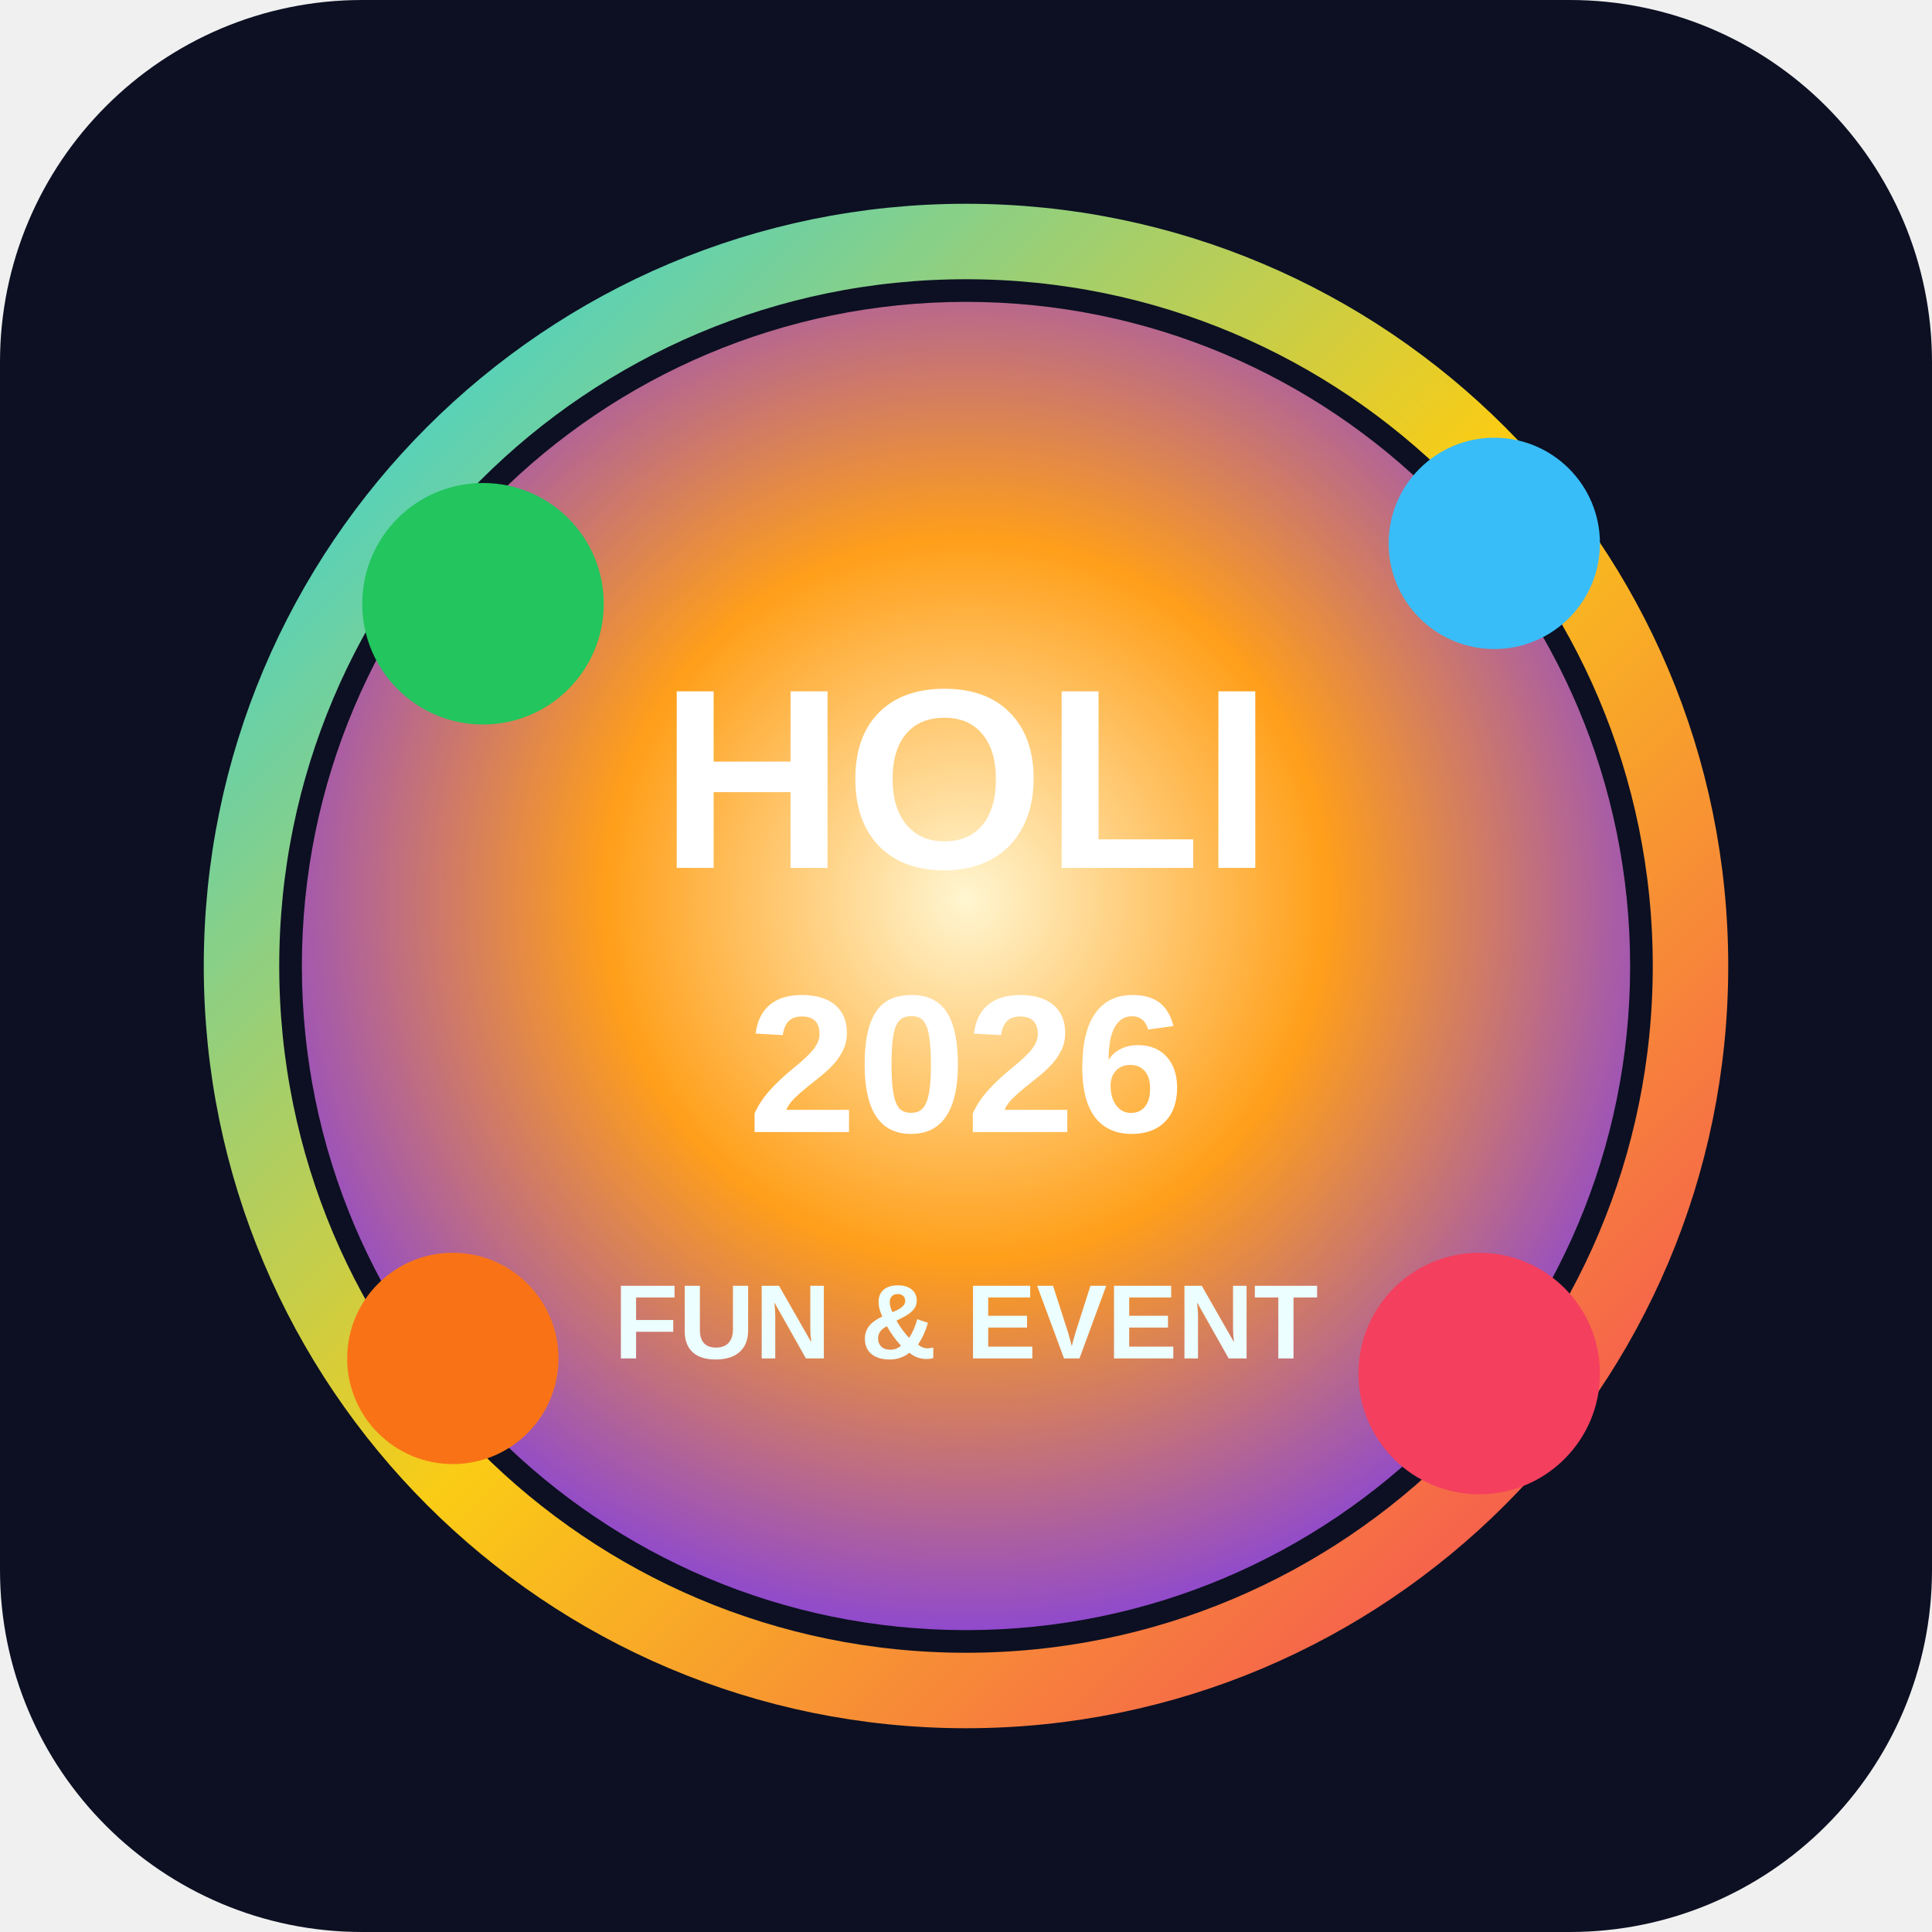
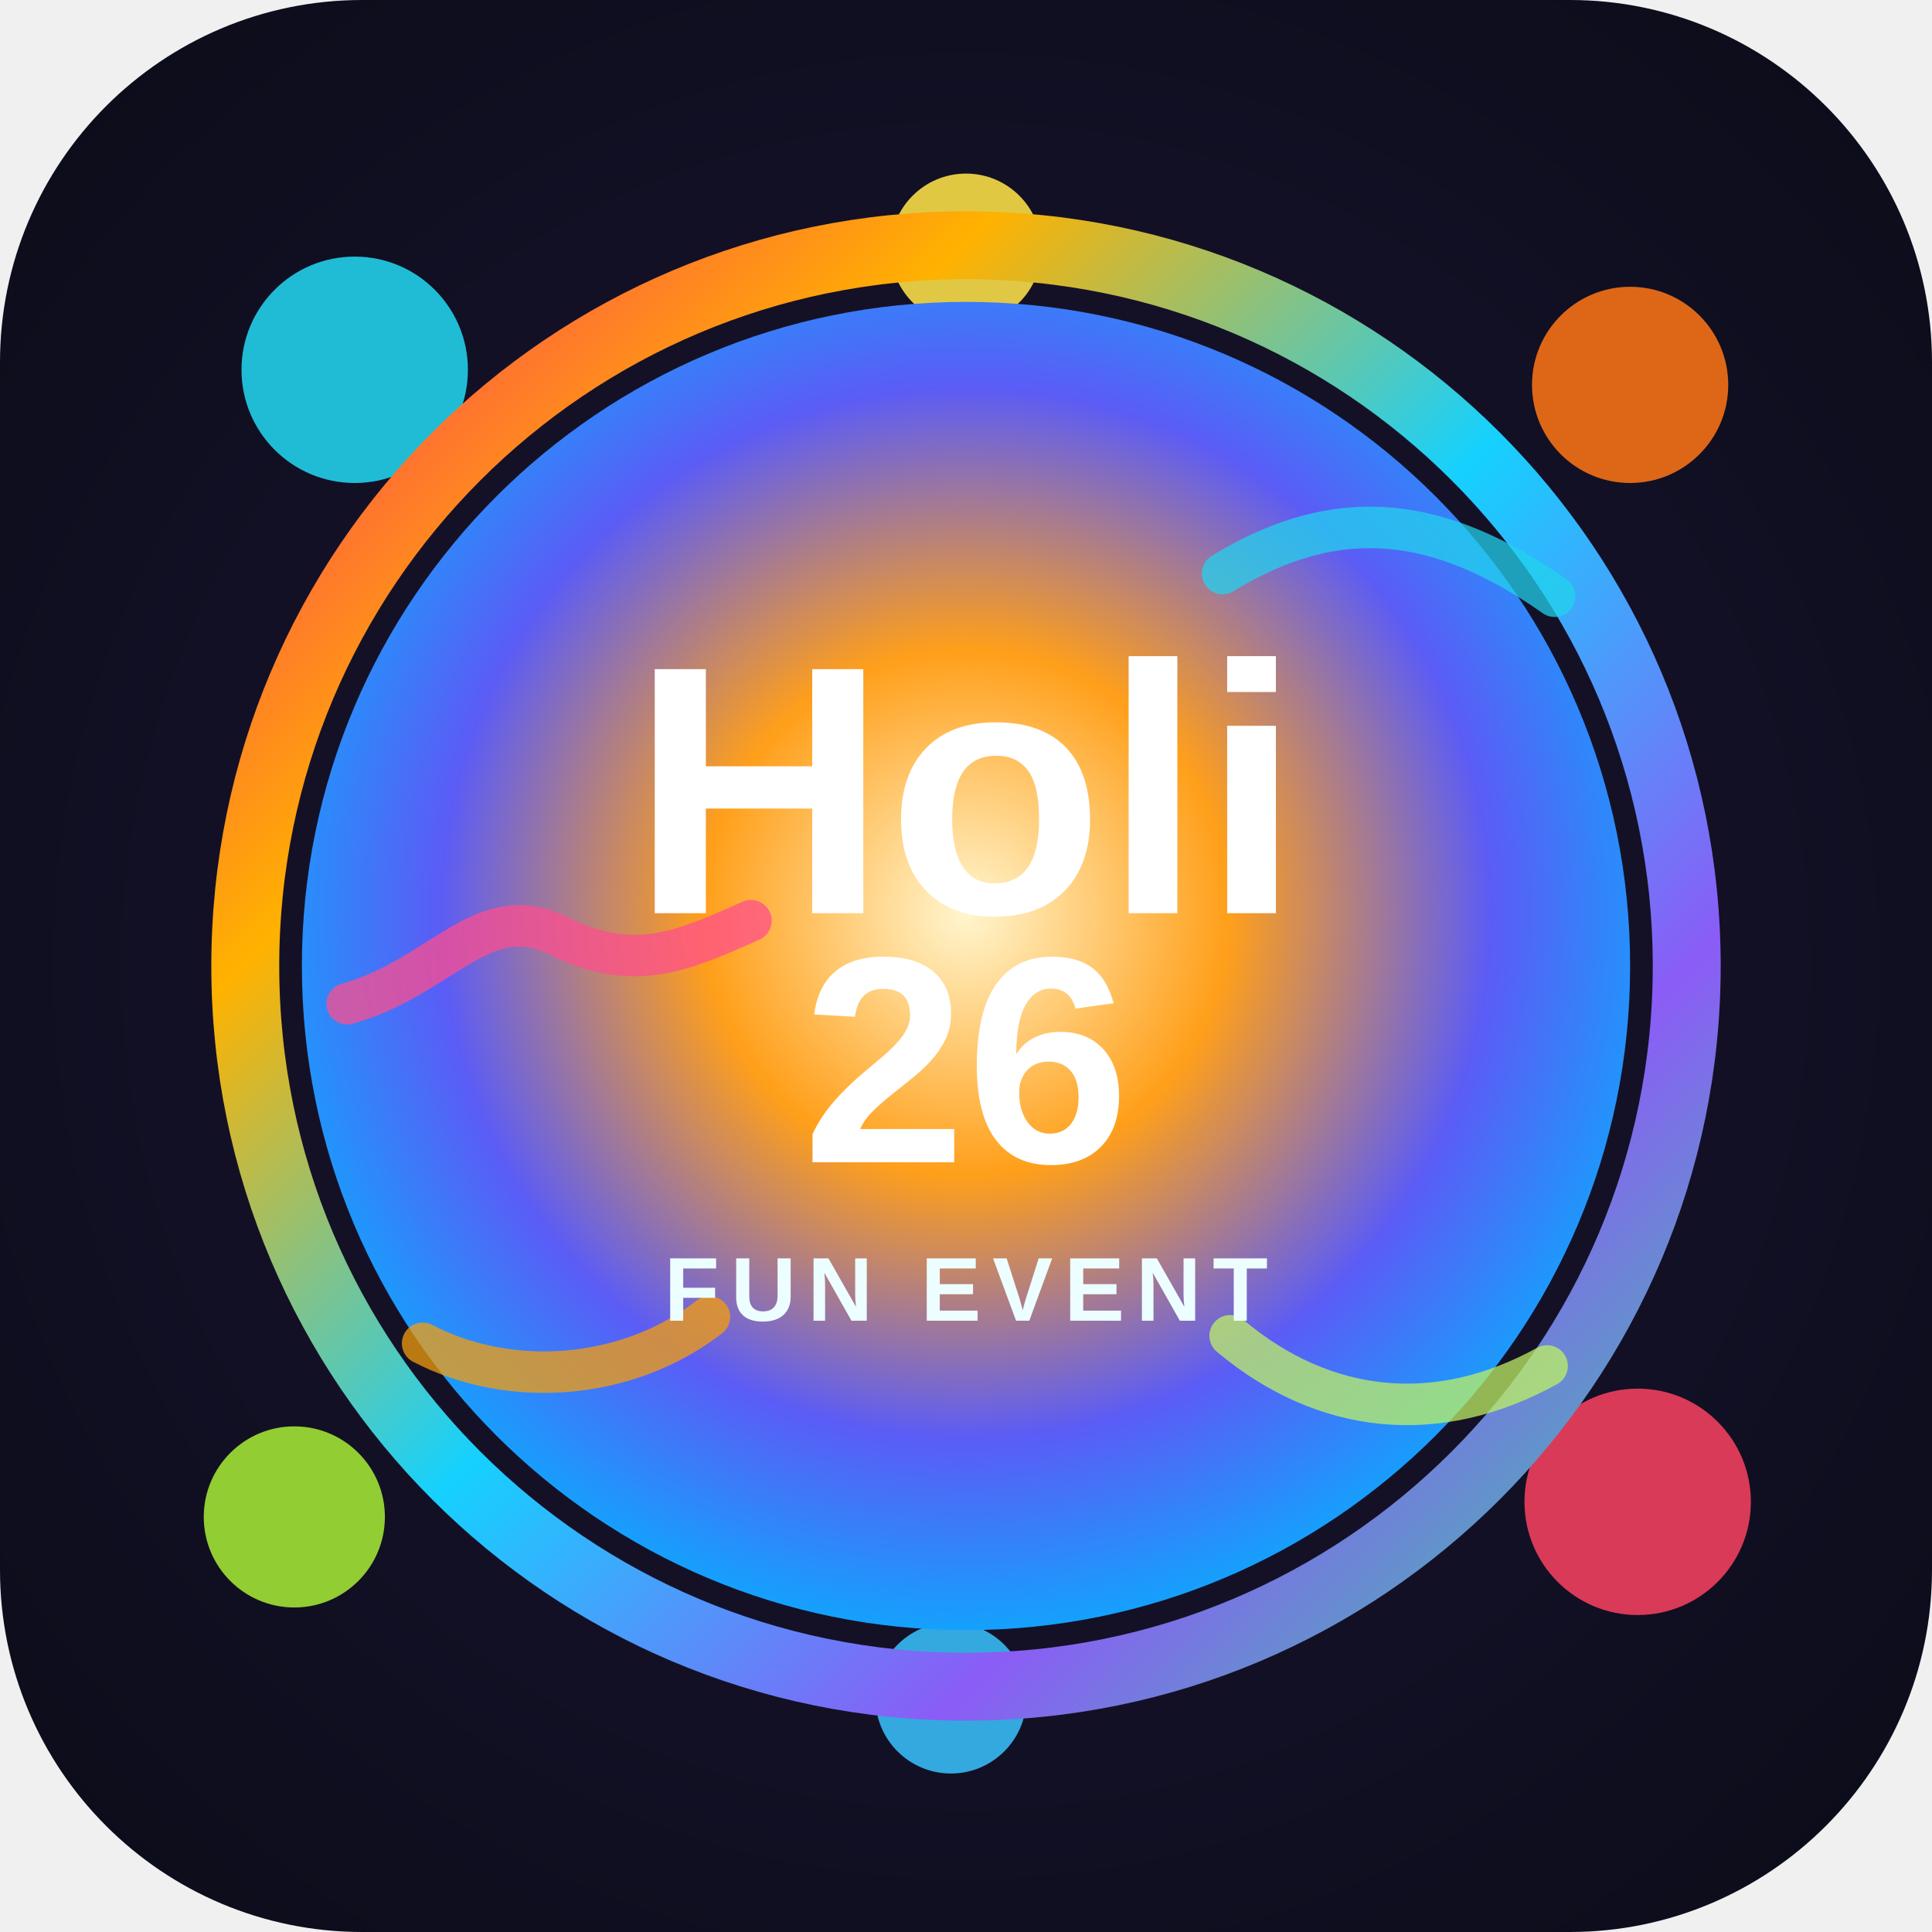
- <svg xmlns="http://www.w3.org/2000/svg" viewBox="0 0 256 256" role="img" aria-labelledby="title desc">
+ <svg xmlns="http://www.w3.org/2000/svg" viewBox="0 0 512 512" role="img" aria-labelledby="title desc">
  <defs>
-     <radialGradient id="bg" cx="50%" cy="45%" r="60%">
-       <stop offset="0%" stop-color="#fff6d1" />
-       <stop offset="45%" stop-color="#ff9f1a" />
-       <stop offset="100%" stop-color="#7c3aed" />
+     <radialGradient id="plate" cx="50%" cy="46%" r="58%">
+       <stop offset="0%" stop-color="#fff6cf" />
+       <stop offset="34%" stop-color="#ff9f1a" />
+       <stop offset="68%" stop-color="#5b5cf6" />
+       <stop offset="100%" stop-color="#00b5ff" />
    </radialGradient>
    <linearGradient id="ring" x1="0%" y1="0%" x2="100%" y2="100%">
-       <stop offset="0%" stop-color="#22d3ee" />
-       <stop offset="50%" stop-color="#facc15" />
-       <stop offset="100%" stop-color="#f43f5e" />
+       <stop offset="0%" stop-color="#ff2e63" />
+       <stop offset="25%" stop-color="#ffb200" />
+       <stop offset="50%" stop-color="#15d1ff" />
+       <stop offset="75%" stop-color="#8b5cf6" />
+       <stop offset="100%" stop-color="#34d399" />
    </linearGradient>
+     <radialGradient id="bg" cx="50%" cy="50%" r="75%">
+       <stop offset="0%" stop-color="#1d1636" />
+       <stop offset="100%" stop-color="#090b16" />
+     </radialGradient>
  </defs>
-   <rect width="256" height="256" rx="48" fill="#0c1022" />
-   <circle cx="128" cy="128" r="88" fill="url(#bg)" />
-   <circle cx="128" cy="128" r="96" fill="none" stroke="url(#ring)" stroke-width="10" />
-   <circle cx="64" cy="80" r="16" fill="#22c55e" />
-   <circle cx="198" cy="72" r="14" fill="#38bdf8" />
-   <circle cx="60" cy="180" r="14" fill="#f97316" />
-   <circle cx="196" cy="182" r="16" fill="#f43f5e" />
-   <text x="128" y="115" text-anchor="middle" font-size="34" font-family="Segoe UI, Arial, sans-serif" font-weight="900" fill="#ffffff">HOLI</text>
-   <text x="128" y="150" text-anchor="middle" font-size="26" font-family="Segoe UI, Arial, sans-serif" font-weight="800" fill="#ffffff">2026</text>
-   <text x="128" y="180" text-anchor="middle" font-size="14" font-family="Segoe UI, Arial, sans-serif" font-weight="700" fill="#ecfeff">FUN &amp; EVENT</text>
+   <rect width="512" height="512" rx="96" fill="url(#bg)" />
+   <g opacity="0.88">
+     <circle cx="94" cy="98" r="30" fill="#22d3ee" />
+     <circle cx="432" cy="102" r="26" fill="#f97316" />
+     <circle cx="78" cy="402" r="24" fill="#a3e635" />
+     <circle cx="434" cy="398" r="30" fill="#f43f5e" />
+     <circle cx="256" cy="66" r="20" fill="#fde047" />
+     <circle cx="252" cy="450" r="20" fill="#38bdf8" />
+   </g>
+   <circle cx="256" cy="256" r="176" fill="url(#plate)" />
+   <circle cx="256" cy="256" r="191" fill="none" stroke="url(#ring)" stroke-width="18" />
+   <g opacity="0.74">
+     <path d="M92 266c25-7 36-28 56-18s33 4 51-4" stroke="#ff4d8d" stroke-width="11" stroke-linecap="round" fill="none" />
+     <path d="M324 152c31-19 58-15 88 6" stroke="#22d3ee" stroke-width="11" stroke-linecap="round" fill="none" />
+     <path d="M326 354c25 21 55 24 84 8" stroke="#bef264" stroke-width="11" stroke-linecap="round" fill="none" />
+     <path d="M112 356c23 12 54 10 76-7" stroke="#f59e0b" stroke-width="11" stroke-linecap="round" fill="none" />
+   </g>
+   <text x="256" y="242" text-anchor="middle" font-size="94" font-weight="900" font-family="Segoe UI, Arial, sans-serif" fill="#fff">Holi</text>
+   <text x="256" y="308" text-anchor="middle" font-size="78" font-weight="900" font-family="Segoe UI, Arial, sans-serif" fill="#fff">26</text>
+   <text x="256" y="350" text-anchor="middle" font-size="24" font-weight="700" font-family="Segoe UI, Arial, sans-serif" fill="#ecfeff" letter-spacing="3">FUN EVENT</text>
</svg>
